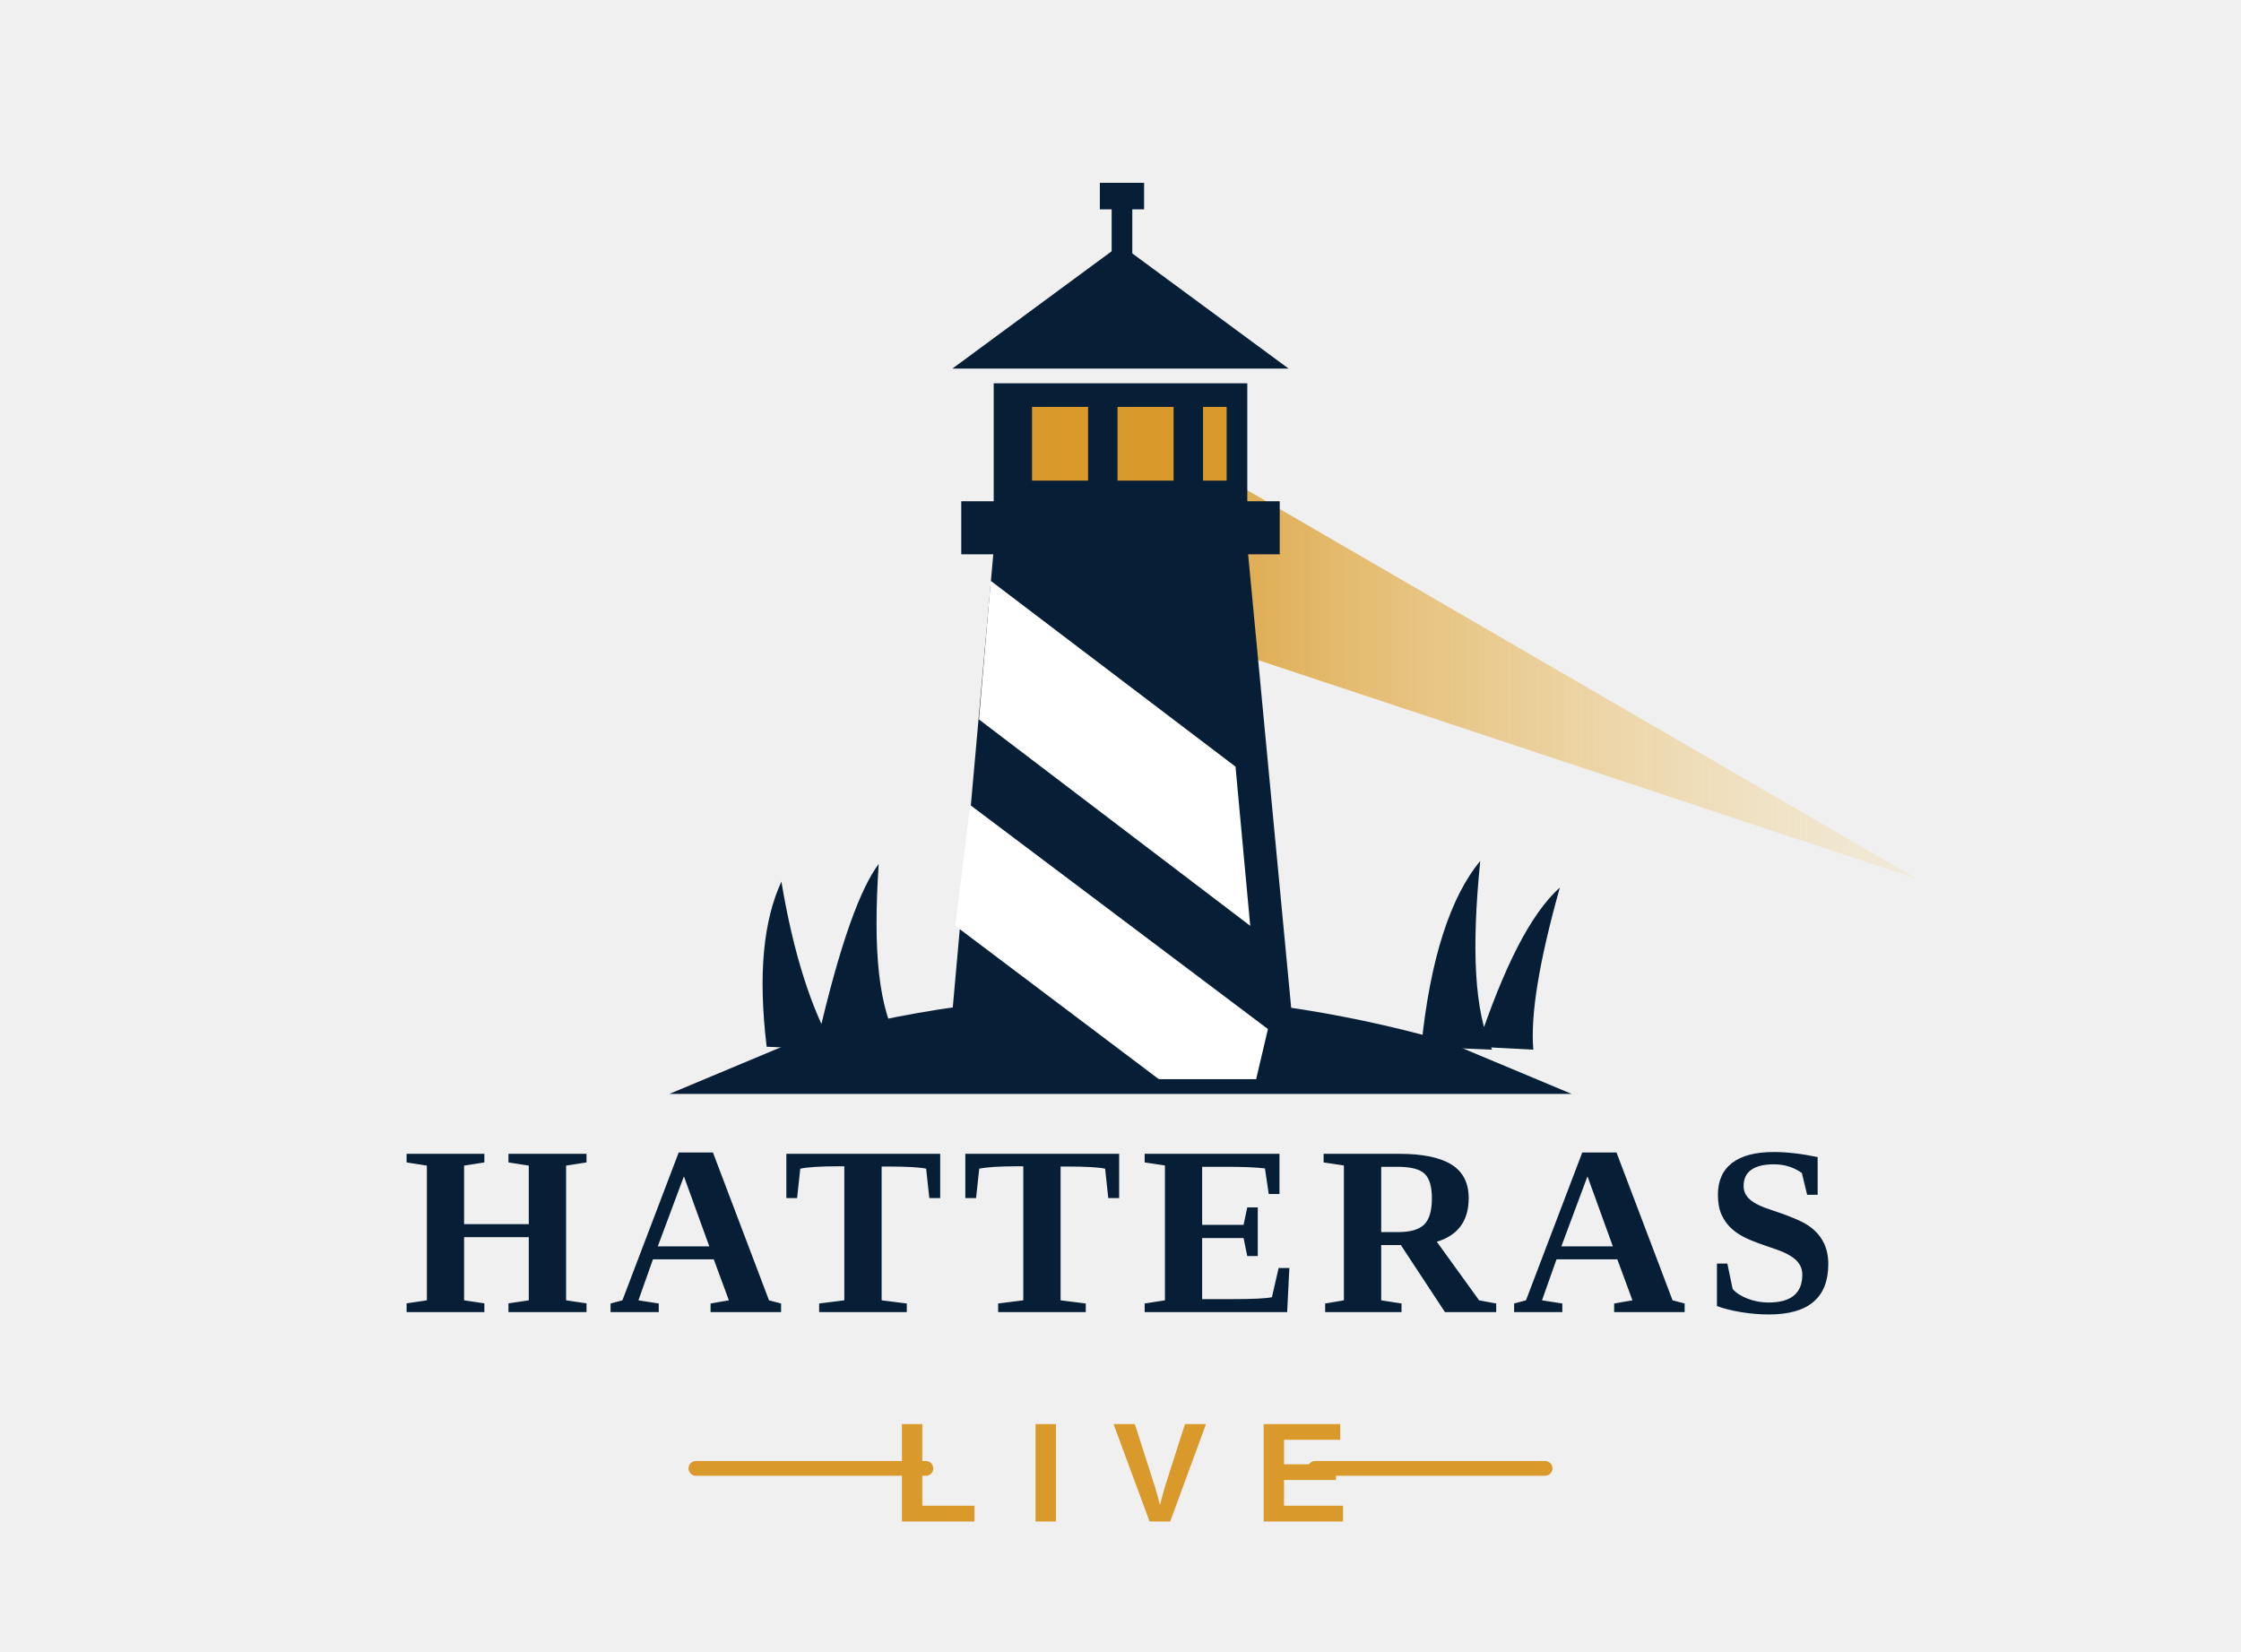
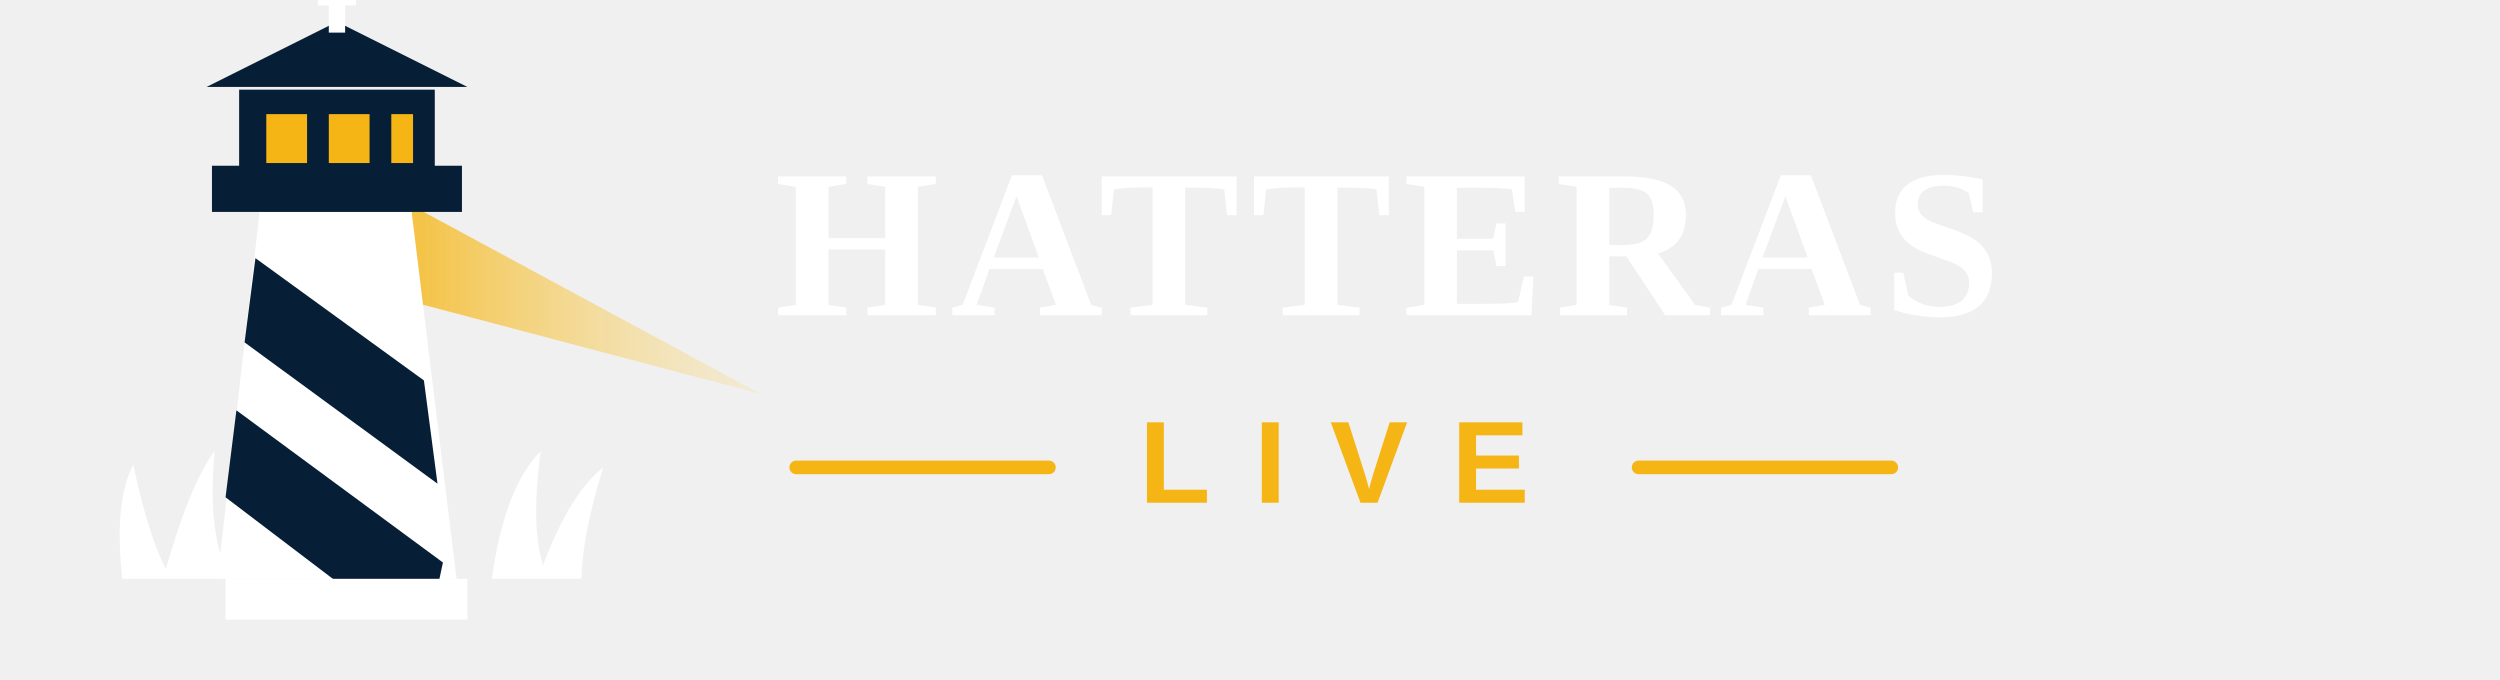
- <svg xmlns="http://www.w3.org/2000/svg" viewBox="0 0 760 560" role="img" aria-labelledby="title desc">
+ <svg xmlns="http://www.w3.org/2000/svg" viewBox="0 0 920 250" role="img" aria-labelledby="title desc">
  <defs>
    <linearGradient id="beam" x1="0" x2="1">
-       <stop offset="0" stop-color="#d99a2b" stop-opacity=".9" />
-       <stop offset="1" stop-color="#f4cf7a" stop-opacity=".18" />
+       <stop offset="0" stop-color="#f5b515" stop-opacity=".95" />
+       <stop offset="1" stop-color="#f7d77b" stop-opacity=".22" />
    </linearGradient>
  </defs>
-   <g transform="translate(0 6)">
-     <path fill="url(#beam)" d="M395 144 650 292 415 214Z" />
-     <path fill="#071f36" d="M270 347 Q380 316 490 347 L533 365 H227Z" />
-     <path fill="#071f36" d="M323 337 339 158h82l17 179Z" />
-     <path fill="#fff" d="m336 191 83 63 5 54-92-70Zm-7 76 101 76-4 17h-33l-69-52Z" />
-     <path fill="#071f36" d="M326 164h108v18H326zM337 124h86v43h-86zM323 119l57-42 57 42z" />
-     <path fill="#d99a2b" d="M350 132h19v25h-19zm29 0h19v25h-19zm29 0h8v25h-8z" />
-     <path fill="#071f36" d="M377 61h7v21h-7zM373 56h15v9h-15z" />
-     <path fill="#071f36" d="M277 348c8-35 15-53 21-61-2 30 0 49 7 61zm-17 1c-3-25-1-43 5-56 4 24 10 43 18 57zm222 0c3-30 10-51 20-63-3 30-2 51 4 64zm19 0c9-27 18-45 28-54-7 25-10 43-9 55z" />
+   <g transform="translate(18 8)">
+     <path fill="url(#beam)" d="M112 56 262 137 122 100Z" />
+     <path fill="#ffffff" d="M62 205 78 66h55l17 139Z" />
+     <path fill="#071f36" d="m76 87 62 45 5 38-71-52Zm-7 56 76 56-3 14h-27l-50-38Z" />
+     <path fill="#ffffff" d="M65 205h89v15H65z" />
+     <path fill="#071f36" d="M60 53h92v17H60zM70 25h72v32H70zM58 24 106 0l48 24z" />
+     <path fill="#f5b515" d="M80 34h15v18H80zm23 0h15v18h-15zm23 0h8v18h-8z" />
+     <path fill="#ffffff" d="M103 -8h6V4h-6zM99 -13h14v7H99z" />
+     <path fill="#ffffff" d="M42 205c7-25 13-39 19-47-2 21 0 37 6 47zm-15 0c-2-18-1-32 4-42 4 18 8 32 14 42zm136 0c3-22 9-38 18-47-3 22-2 38 3 47zm17 0c7-20 15-34 24-41-6 19-8 33-8 41z" />
  </g>
-   <text x="380" y="445" text-anchor="middle" fill="#071f36" font-family="Georgia, 'Times New Roman', serif" font-size="82" font-weight="700" letter-spacing="6">HATTERAS</text>
-   <path stroke="#d99a2b" stroke-width="5" stroke-linecap="round" d="M236 498h78m132 0h78" />
-   <text x="380" y="516" text-anchor="middle" fill="#d99a2b" font-family="Arial, Helvetica, sans-serif" font-size="48" font-weight="700" letter-spacing="16">LIVE</text>
+   <g transform="translate(285 0)">
+     <text x="0" y="116" fill="#ffffff" font-family="Georgia, 'Times New Roman', serif" font-size="78" font-weight="700" letter-spacing="4">HATTERAS</text>
+     <path stroke="#f5b515" stroke-width="5" stroke-linecap="round" d="M8 172h93m217 0h93" />
+     <text x="206" y="185" text-anchor="middle" fill="#f5b515" font-family="Arial, Helvetica, sans-serif" font-size="43" font-weight="700" letter-spacing="16">LIVE</text>
+   </g>
</svg>
